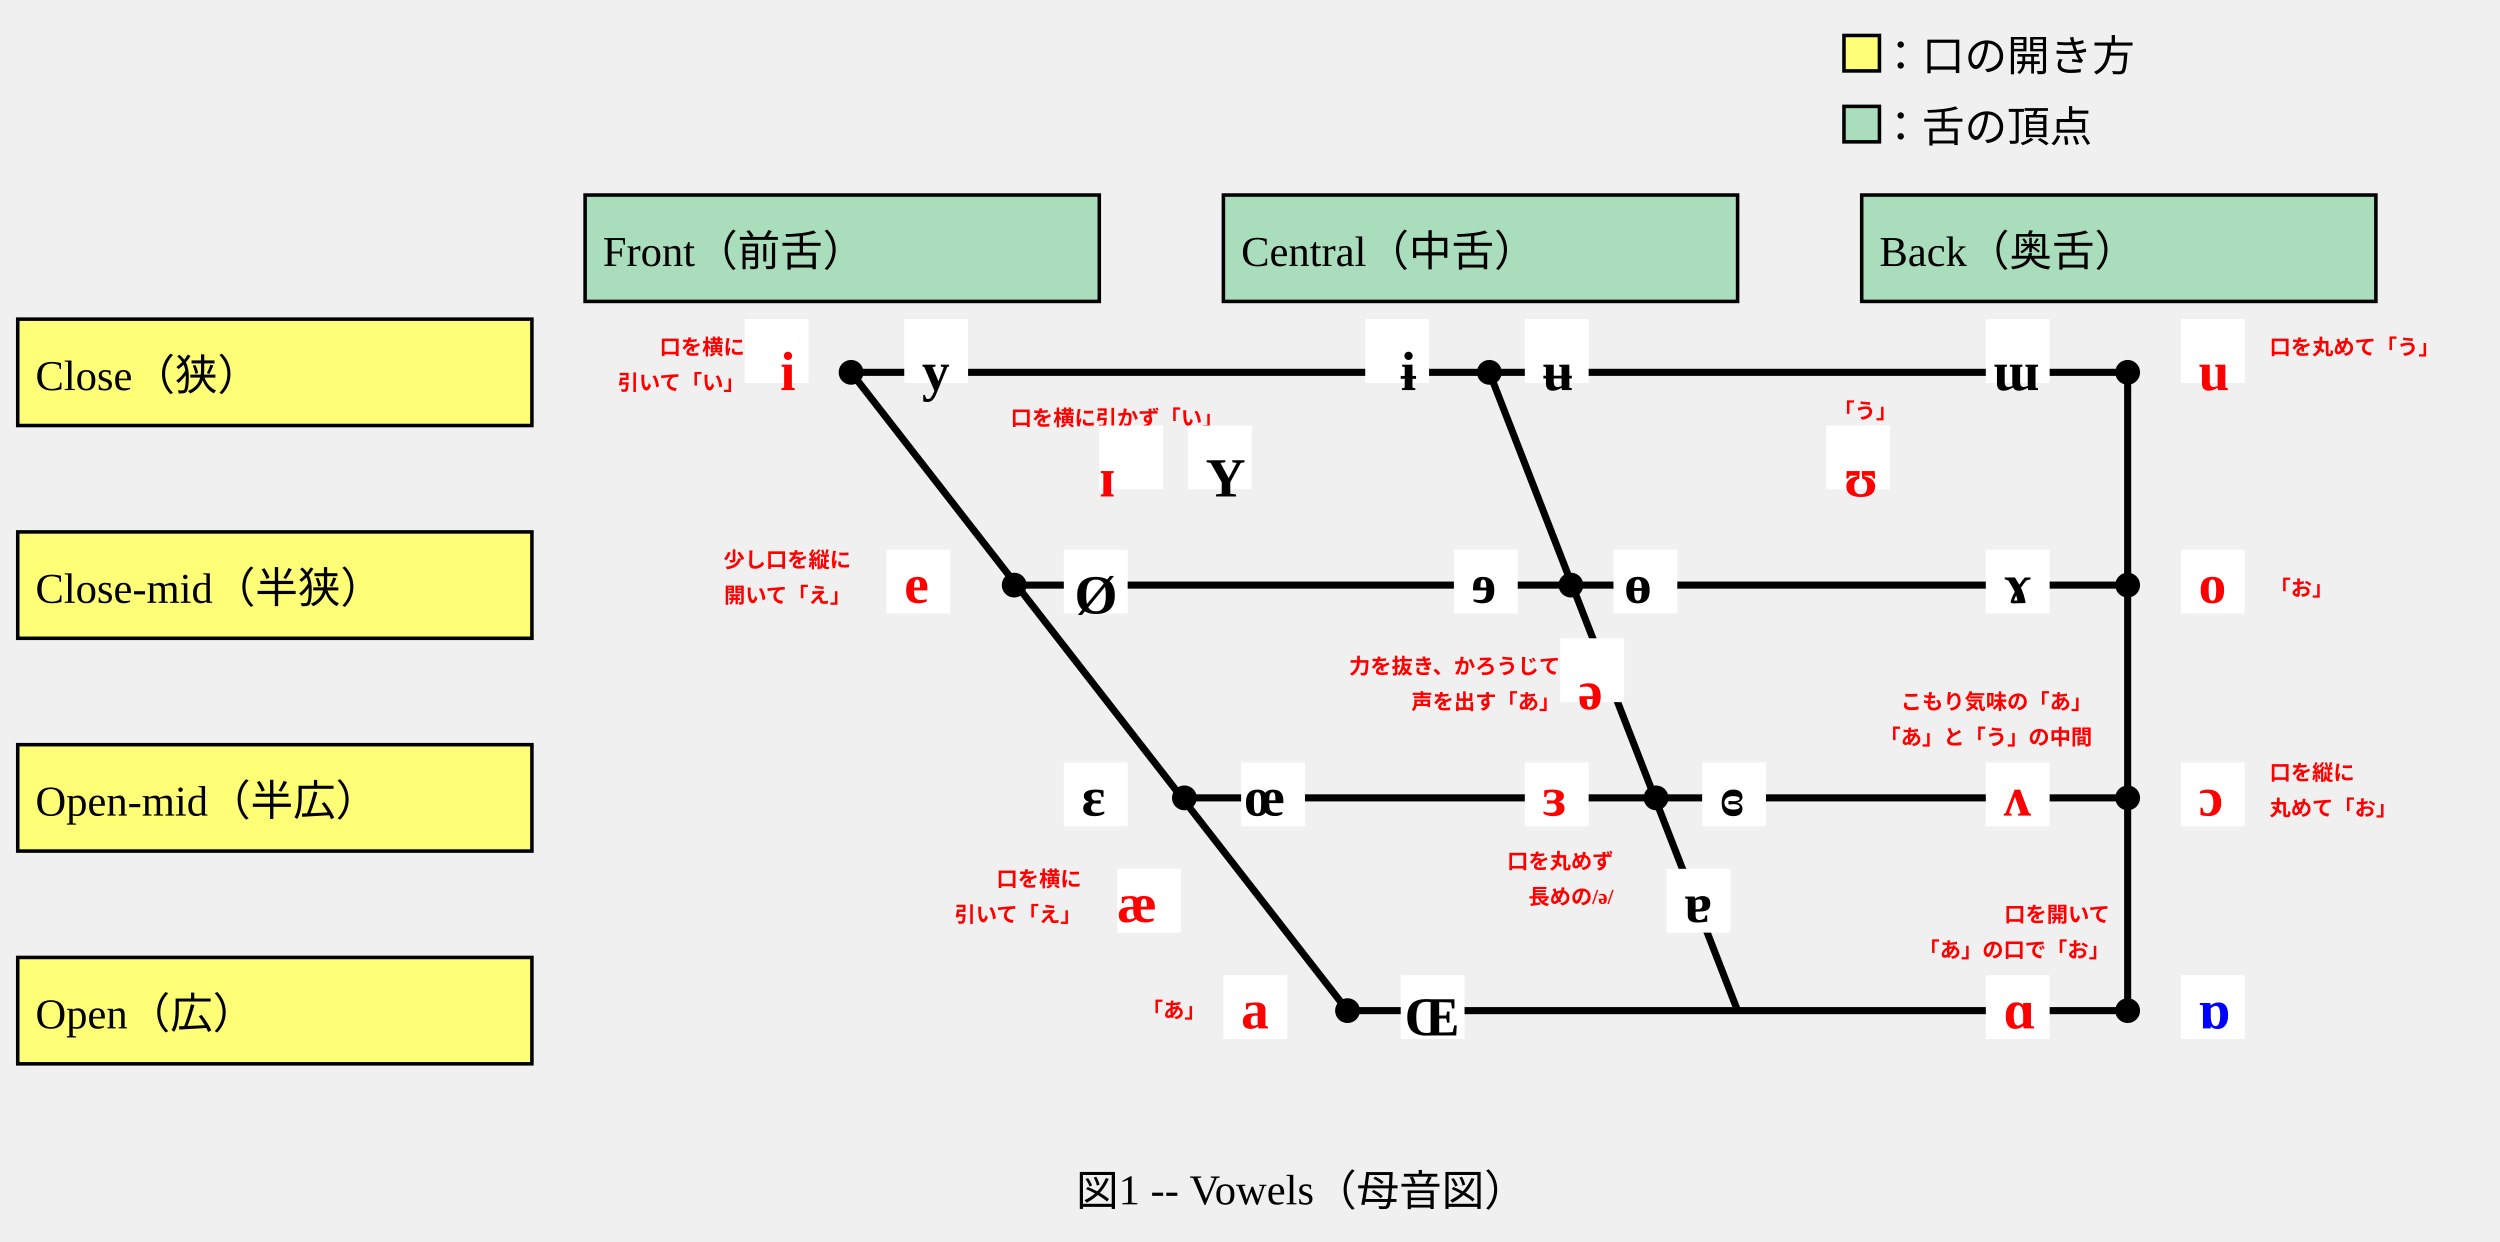
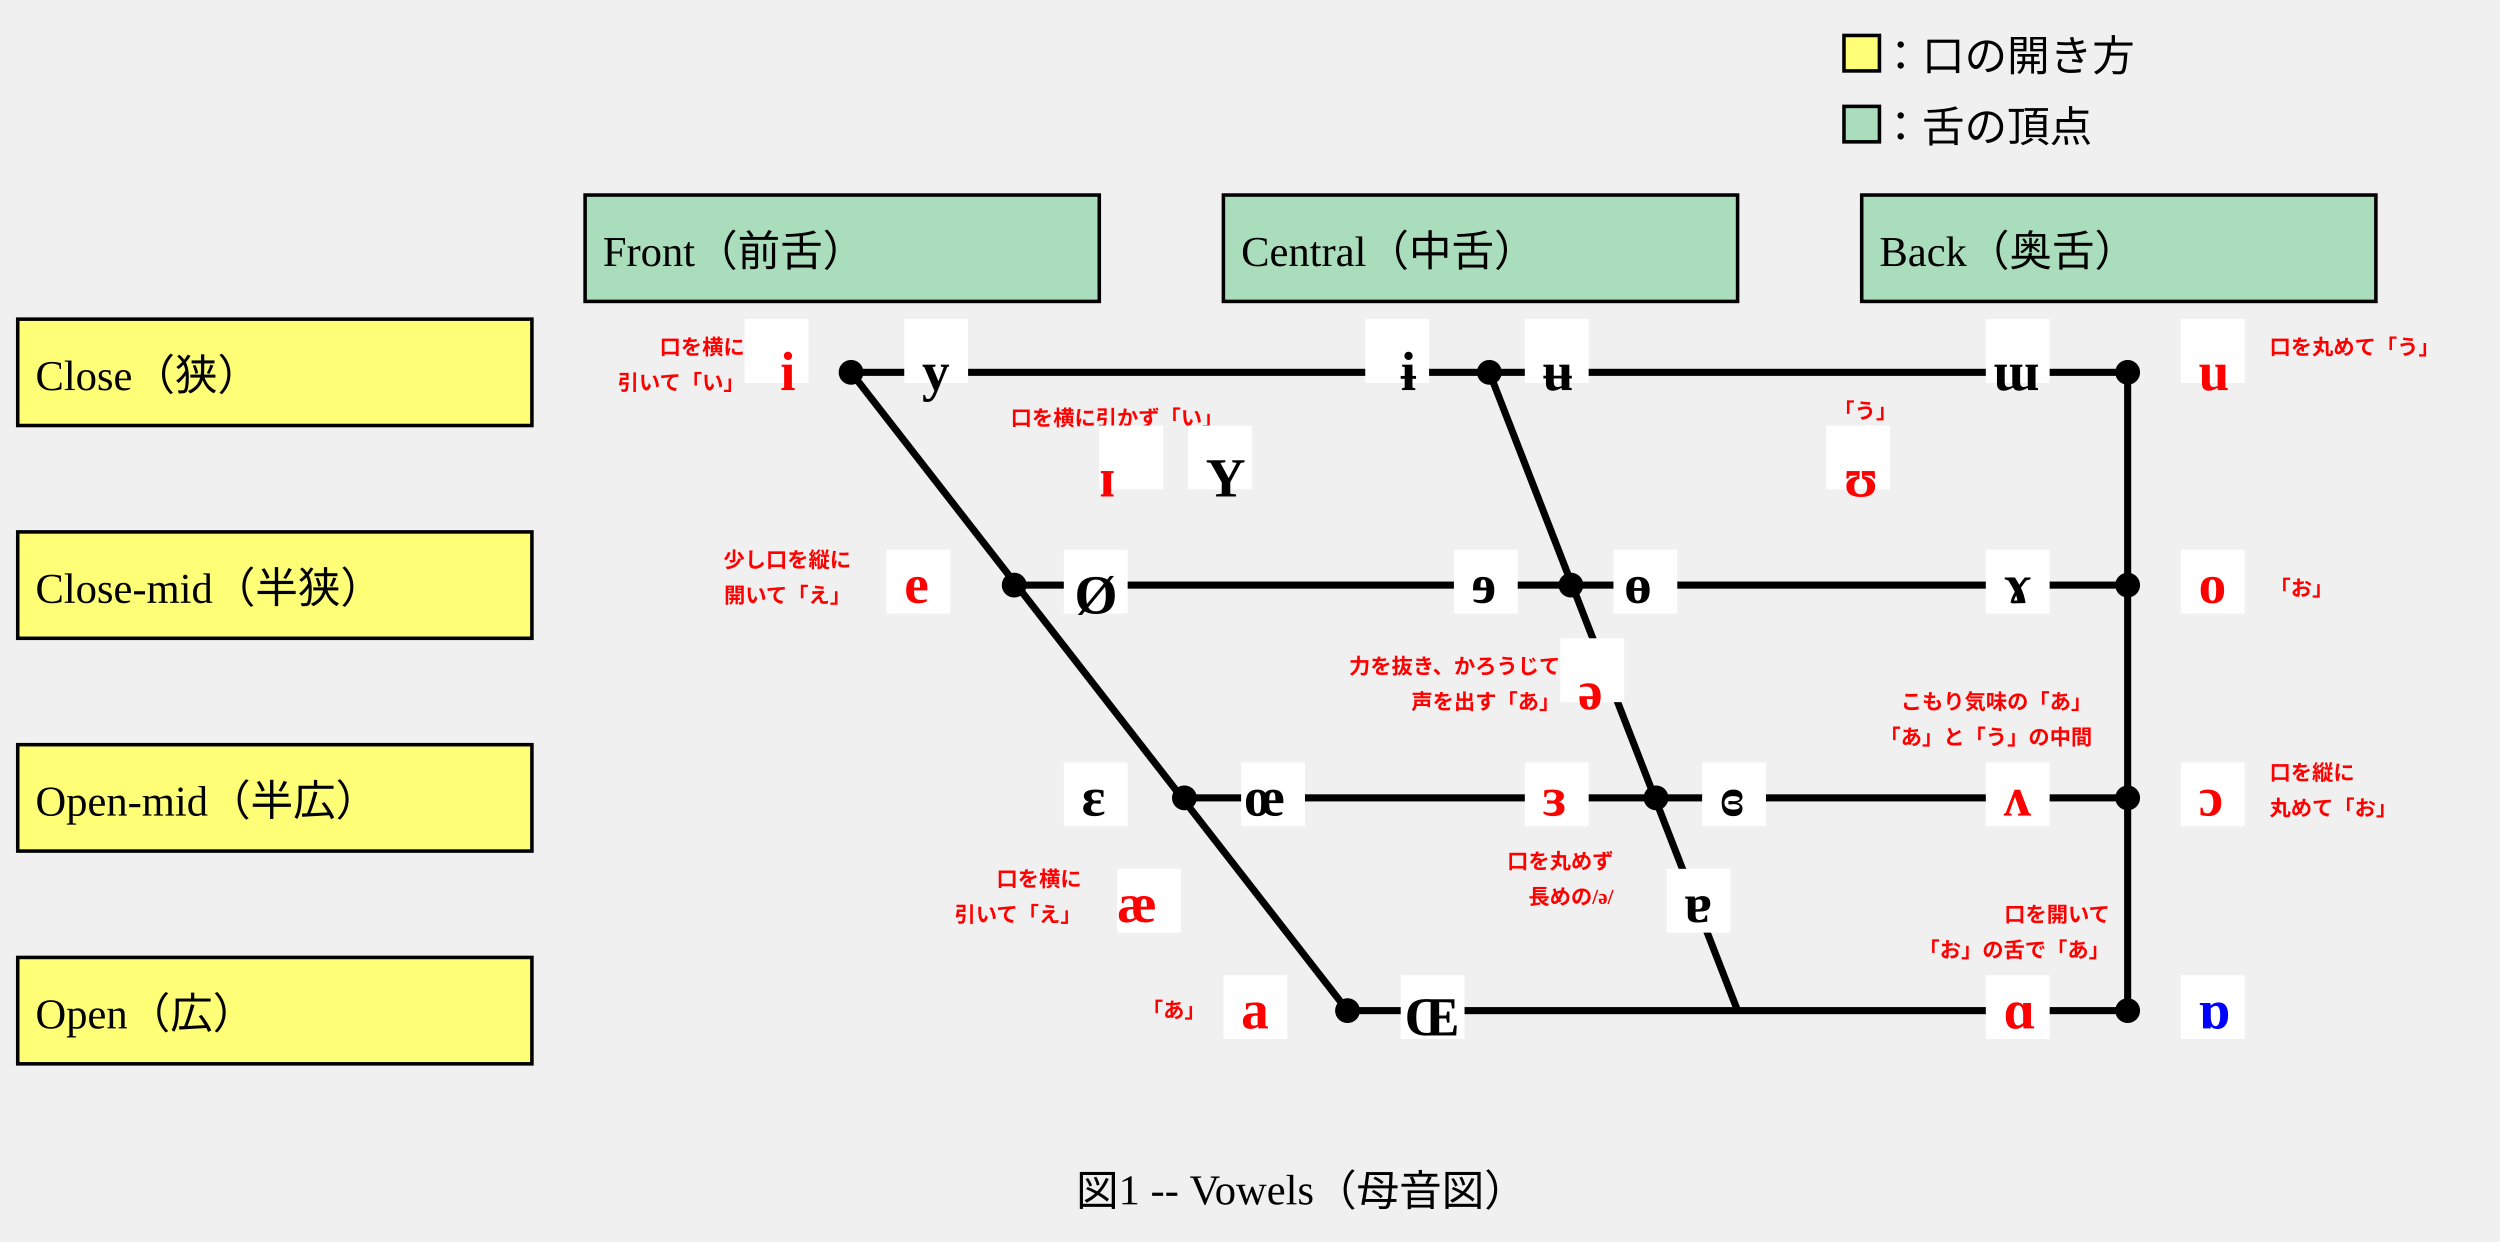
<svg xmlns="http://www.w3.org/2000/svg" width="705" height="350" viewbox="0 0 705 350" style="border-style:solid; border-width: 1px;">
  <rect x="520" y="10" width="10" height="10" style="stroke: #000000; fill: #ffff77;" />
  <text x="530" y="20" style="text-anchor: start">：口の開き方</text>
  <rect x="520" y="30" width="10" height="10" style="stroke: #000000; fill: #aaddbb;" />
  <text x="530" y="40" style="text-anchor: start">：舌の頂点</text>
  <rect x="5" y="90" width="145" height="30" style="stroke: #000000; fill: #ffff77;" />
  <text x="10" y="110" style="text-anchor: start">Close（狭）</text>
  <rect x="5" y="150" width="145" height="30" style="stroke: #000000; fill: #ffff77;" />
  <text x="10" y="170" style="text-anchor: start">Close-mid（半狭）</text>
  <rect x="5" y="210" width="145" height="30" style="stroke: #000000; fill: #ffff77;" />
  <text x="10" y="230" style="text-anchor: start">Open-mid（半広）</text>
  <rect x="5" y="270" width="145" height="30" style="stroke: #000000; fill: #ffff77;" />
  <text x="10" y="290" style="text-anchor: start;">Open（広）</text>
  <rect x="165" y="55" width="145" height="30" style="stroke: #000000; fill: #aaddbb;" />
  <text x="170" y="75" style="text-anchor: start">Front（前舌）</text>
  <rect x="345" y="55" width="145" height="30" style="stroke: #000000; fill: #aaddbb;" />
  <text x="350" y="75" style="text-anchor: start">Central（中舌）</text>
  <rect x="525" y="55" width="145" height="30" style="stroke: #000000; fill: #aaddbb;" />
  <text x="530" y="75" style="text-anchor: start">Back（奥舌）</text>
  <line x1="240" y1="105" x2="600" y2="105" style="stroke:#000000; stroke-width: 2px;" />
  <circle cx="240" cy="105" r="3" style="stroke:#000000; fill: #000000;" />
  <circle cx="420" cy="105" r="3" style="stroke:#000000; fill: #000000;" />
  <circle cx="600" cy="105" r="3" style="stroke:#000000; fill: #000000;" />
  <line x1="286" y1="165" x2="600" y2="165" style="stroke:#000000; stroke-width: 2px;" />
  <circle cx="286" cy="165" r="3" style="stroke:#000000; fill: #000000;" />
  <circle cx="443" cy="165" r="3" style="stroke:#000000; fill: #000000;" />
  <circle cx="600" cy="165" r="3" style="stroke:#000000; fill: #000000;" />
  <line x1="334" y1="225" x2="600" y2="225" style="stroke:#000000; stroke-width: 2px;" />
  <circle cx="334" cy="225" r="3" style="stroke:#000000; fill: #000000;" />
  <circle cx="467" cy="225" r="3" style="stroke:#000000; fill: #000000;" />
  <circle cx="600" cy="225" r="3" style="stroke:#000000; fill: #000000;" />
  <line x1="380" y1="285" x2="600" y2="285" style="stroke:#000000; stroke-width: 2px;" />
  <circle cx="380" cy="285" r="3" style="stroke:#000000; fill: #000000;" />
  <circle cx="600" cy="285" r="3" style="stroke:#000000; fill: #000000;" />
  <line x1="240" y1="105" x2="380" y2="285" style="stroke: #000000; stroke-width: 2px;" />
  <line x1="420" y1="105" x2="490" y2="285" style="stroke: #000000; stroke-width: 2px;" />
  <line x1="600" y1="105" x2="600" y2="285" style="stroke: #000000; stroke-width: 2px;" />
  <text x="210" y="100" style="font-size: 0.5em; font-weight: bold; fill: #ff0000; text-anchor: end;">口を横に</text>
  <text x="210" y="110" style="font-size: 0.5em; font-weight: bold; fill: #ff0000; text-anchor: end;">引いて「い」</text>
  <rect x="210" y="90" width="1.5em" height="1.5em" style="fill: #ffffff;" />
  <text x="220" y="110" style="font-size: 1.3em; font-weight: bold; fill: #ff0000;">i</text>
  <rect x="255" y="90" width="1.5em" height="1.5em" style="fill: #ffffff;" />
  <text x="260" y="110" style="font-size: 1.3em; font-weight: bold; fill: #000000;">y</text>
  <rect x="385" y="90" width="1.5em" height="1.5em" style="fill: #ffffff;" />
  <text x="395" y="110" style="font-size: 1.3em; font-weight: bold; fill: #000000;">ɨ</text>
  <rect x="430" y="90" width="1.5em" height="1.5em" style="fill: #ffffff;" />
  <text x="435" y="110" style="font-size: 1.3em; font-weight: bold; fill: #000000;">ʉ</text>
  <rect x="560" y="90" width="1.5em" height="1.5em" style="fill: #ffffff;" />
  <text x="562" y="110" style="font-size: 1.3em; font-weight: bold; fill: #000000;">ɯ</text>
  <rect x="615" y="90" width="1.5em" height="1.5em" style="fill: #ffffff;" />
  <text x="620" y="110" style="font-size: 1.3em; font-weight: bold; fill: #ff0000;">u</text>
  <text x="640" y="100" style="font-size: 0.5em; font-weight: bold; fill: #ff0000; text-anchor: start;">口を丸めて「う」</text>
  <text x="315" y="120" style="font-size: 0.5em; font-weight: bold; fill: #ff0000; text-anchor: middle;">口を横に引かず「い」</text>
  <rect x="310" y="120" width="1.5em" height="1.5em" style="fill: #ffffff;" />
  <text x="310" y="140" style="font-size: 1.3em; font-weight: bold; fill: #ff0000;">ɪ</text>
  <rect x="335" y="120" width="1.5em" height="1.5em" style="fill: #ffffff;" />
  <text x="340" y="140" style="font-size: 1.3em; font-weight: bold; fill: #000000;">Y</text>
  <text x="526" y="118" style="font-size: 0.5em; font-weight: bold; fill: #ff0000; text-anchor: middle;">「う」</text>
  <rect x="515" y="120" width="1.5em" height="1.5em" style="fill: #ffffff;" />
  <text x="520" y="140" style="font-size: 1.3em; font-weight: bold; fill: #ff0000;">ʊ</text>
  <text x="240" y="160" style="font-size: 0.5em; font-weight: bold; fill: #ff0000; text-anchor: end;">少し口を縦に</text>
  <text x="240" y="170" style="font-size: 0.5em; font-weight: bold; fill: #ff0000; text-anchor: end;">開いて「え」</text>
  <rect x="250" y="155" width="1.5em" height="1.5em" style="fill: #ffffff;" />
  <text x="255" y="170" style="font-size: 1.3em; font-weight: bold; fill: #ff0000;">e</text>
  <rect x="300" y="155" width="1.5em" height="1.5em" style="fill: #ffffff;" />
  <text x="303" y="173" style="font-size: 1.3em; font-weight: bold; fill: #000000;">Ø</text>
  <rect x="410" y="155" width="1.5em" height="1.5em" style="fill: #ffffff;" />
  <text x="415" y="170" style="font-size: 1.3em; font-weight: bold; fill: #000000;">ɘ</text>
  <rect x="455" y="155" width="1.5em" height="1.5em" style="fill: #ffffff;" />
  <text x="458" y="170" style="font-size: 1.3em; font-weight: bold; fill: #000000;">ɵ</text>
  <rect x="560" y="155" width="1.5em" height="1.5em" style="fill: #ffffff;" />
  <text x="565" y="170" style="font-size: 1.3em; font-weight: bold; fill: #000000;">ɤ</text>
  <rect x="615" y="155" width="1.5em" height="1.5em" style="fill: #ffffff;" />
  <text x="620" y="170" style="font-size: 1.3em; font-weight: bold; fill: #ff0000;">o</text>
  <text x="640" y="168" style="font-size: 0.5em; font-weight: bold; fill: #ff0000; text-anchor: start;">「お」</text>
  <text x="440" y="190" style="font-size: 0.5em; font-weight: bold; fill: #ff0000; text-anchor: end;">力を抜き、かろうじて</text>
  <text x="440" y="200" style="font-size: 0.5em; font-weight: bold; fill: #ff0000; text-anchor: end;">声を出す「あ」</text>
  <rect x="440" y="180" width="1.5em" height="1.5em" style="fill: #ffffff;" />
  <text x="445" y="200" style="font-size: 1.3em; font-weight: bold; fill: #ff0000;">ə</text>
  <rect x="300" y="215" width="1.5em" height="1.5em" style="fill: #ffffff;" />
  <text x="305" y="230" style="font-size: 1.3em; font-weight: bold; fill: #000000;">ɛ</text>
  <rect x="350" y="215" width="1.5em" height="1.5em" style="fill: #ffffff;" />
  <text x="351" y="230" style="font-size: 1.3em; font-weight: bold; fill: #000000;">œ</text>
  <rect x="430" y="215" width="1.5em" height="1.5em" style="fill: #ffffff;" />
  <text x="435" y="230" style="font-size: 1.3em; font-weight: bold; fill: #ff0000;">ɜ</text>
  <text x="455" y="245" style="font-size: 0.5em; font-weight: bold; fill: #ff0000; text-anchor: end;">口を丸めず</text>
  <text x="455" y="255" style="font-size: 0.5em; font-weight: bold; fill: #ff0000; text-anchor: end;">長めの/ə/</text>
  <rect x="480" y="215" width="1.5em" height="1.5em" style="fill: #ffffff;" />
  <text x="485" y="230" style="font-size: 1.3em; font-weight: bold; fill: #000000;">ɞ</text>
  <text x="590" y="200" style="font-size: 0.5em; font-weight: bold; fill: #ff0000; text-anchor: end;">こもり気味の「あ」</text>
  <text x="590" y="210" style="font-size: 0.5em; font-weight: bold; fill: #ff0000; text-anchor: end;">「あ」と「う」の中間</text>
  <rect x="560" y="215" width="1.5em" height="1.5em" style="fill: #ffffff;" />
  <text x="565" y="230" style="font-size: 1.3em; font-weight: bold; fill: #ff0000;">ʌ</text>
  <rect x="615" y="215" width="1.5em" height="1.5em" style="fill: #ffffff;" />
  <text x="620" y="230" style="font-size: 1.3em; font-weight: bold; fill: #ff0000;">ɔ</text>
  <text x="640" y="220" style="font-size: 0.5em; font-weight: bold; fill: #ff0000; text-anchor: start;">口を縦に</text>
  <text x="640" y="230" style="font-size: 0.5em; font-weight: bold; fill: #ff0000; text-anchor: start;">丸めて「お」</text>
  <text x="305" y="250" style="font-size: 0.5em; font-weight: bold; fill: #ff0000; text-anchor: end;">口を横に</text>
  <text x="305" y="260" style="font-size: 0.5em; font-weight: bold; fill: #ff0000; text-anchor: end;">引いて「え」</text>
  <rect x="315" y="245" width="1.5em" height="1.5em" style="fill: #ffffff;" />
  <text x="315" y="260" style="font-size: 1.3em; font-weight: bold; fill: #ff0000;">æ</text>
  <rect x="470" y="245" width="1.5em" height="1.5em" style="fill: #ffffff;" />
  <text x="475" y="260" style="font-size: 1.3em; font-weight: bold; fill: #000000;">ɐ</text>
  <text x="340" y="287" style="font-size: 0.5em; font-weight: bold; fill: #ff0000; text-anchor: end;">「あ」</text>
  <rect x="345" y="275" width="1.5em" height="1.5em" style="fill: #ffffff;" />
  <text x="350" y="290" style="font-size: 1.3em; font-weight: bold; fill: #ff0000;">a</text>
  <rect x="395" y="275" width="1.5em" height="1.5em" style="fill: #ffffff;" />
  <text x="396" y="292" style="font-size: 1.3em; font-weight: bold; fill: #000000;">Œ</text>
  <text x="595" y="260" style="font-size: 0.5em; font-weight: bold; fill: #ff0000; text-anchor: end;">口を開いて</text>
-   <text x="595" y="270" style="font-size: 0.5em; font-weight: bold; fill: #ff0000; text-anchor: end;">「あ」の口で「お」</text>
+   <text x="595" y="270" style="font-size: 0.5em; font-weight: bold; fill: #ff0000; text-anchor: end;">「お」の舌で「あ」</text>
  <rect x="560" y="275" width="1.5em" height="1.5em" style="fill: #ffffff;" />
  <text x="565" y="290" style="font-size: 1.3em; font-weight: bold; fill: #ff0000;">ɑ</text>
  <rect x="615" y="275" width="1.5em" height="1.5em" style="fill: #ffffff;" />
  <text x="620" y="290" style="font-size: 1.3em; font-weight: bold; fill: #0000ff;">ɒ</text>
  <text x="367" y="340" style="text-anchor: middle;">図1 -- Vowels（母音図）</text>
</svg>
